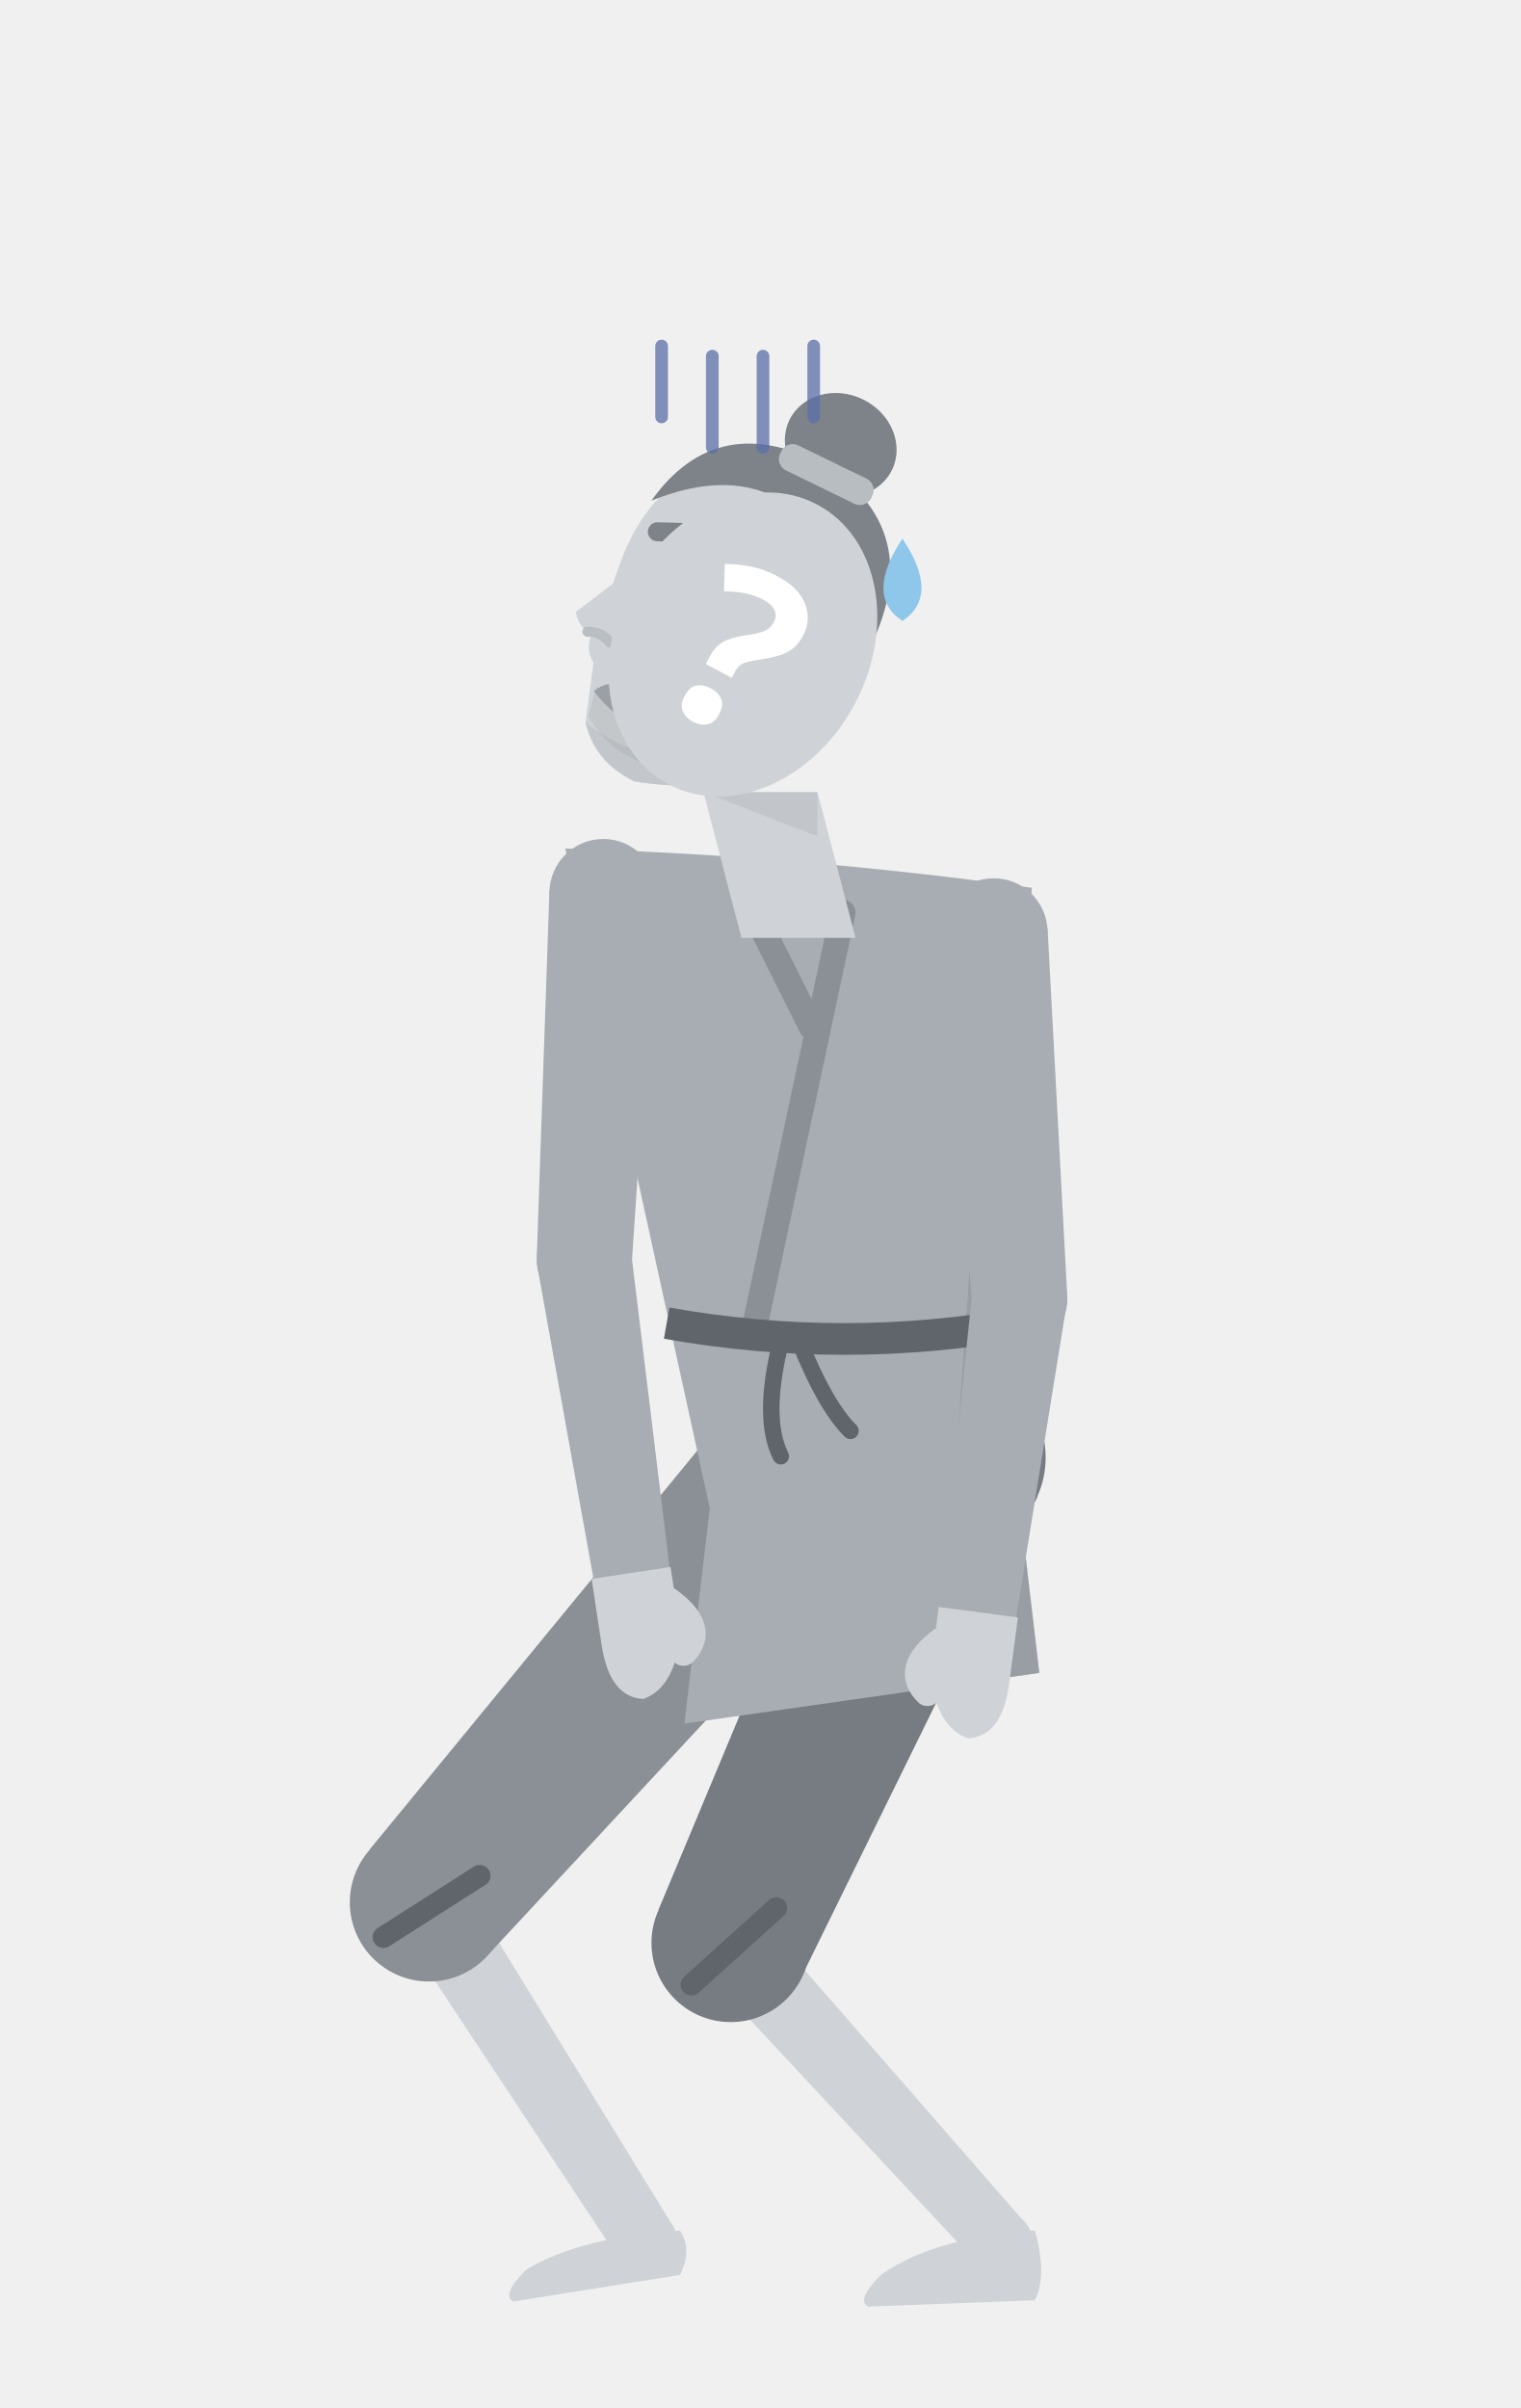
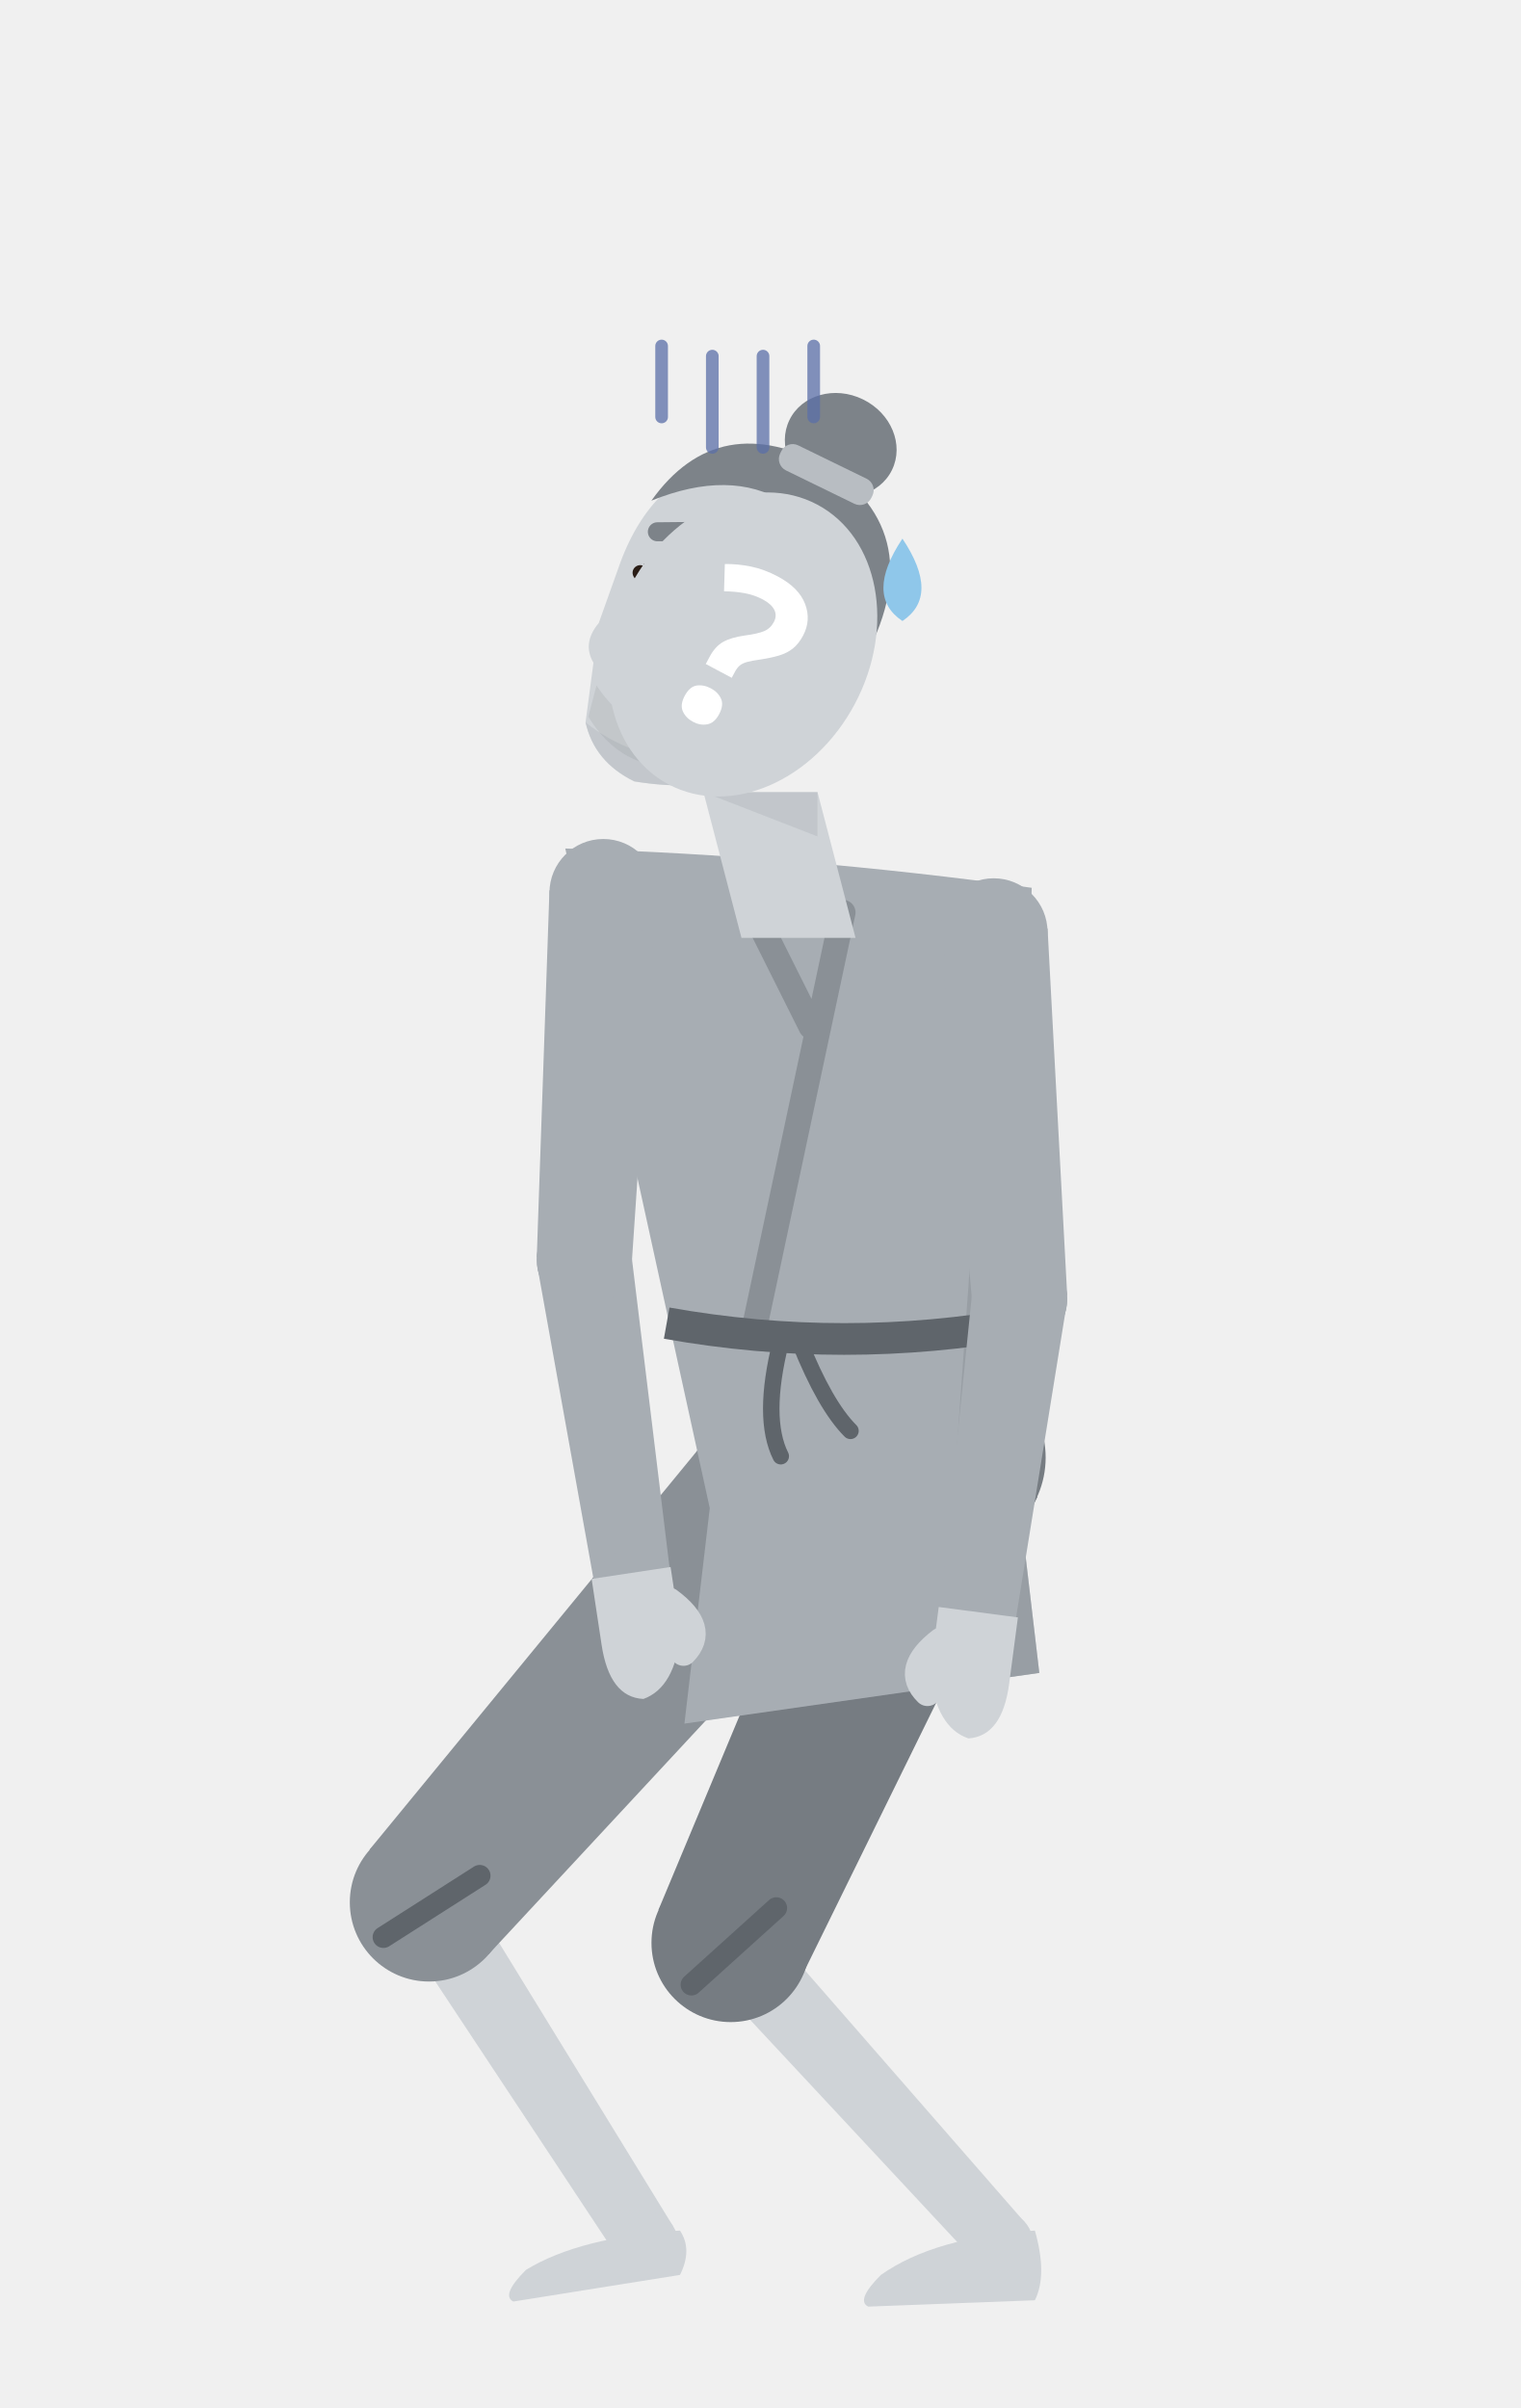
<svg xmlns="http://www.w3.org/2000/svg" width="240" height="380" viewBox="0 -20 240 380">
  <path d="M111.8 291.7 L154.3 337.3 L161.7 330.7 L120.7 283.7 Z" fill="#cfd3d7" />
  <circle cx="116.3" cy="287.7" r="6" fill="#cfd3d7" />
  <circle cx="158" cy="334" r="5" fill="#cfd3d7" />
  <path d="M163.3 332 Q147.5 333 139 339 Q135 343 137 344 L163.3 343 Q165.3 339 163.3 332 Z" fill="#cfd3d7" />
  <path d="M63.4 284.7 L97.8 336.7 L106.2 331.3 L73.6 278.2 Z" fill="#cfd3d7" />
  <circle cx="68.5" cy="281.5" r="6" fill="#cfd3d7" />
  <circle cx="102" cy="334" r="5" fill="#cfd3d7" />
  <path d="M107.3 332 Q91.5 333 83 338.2 Q79 342.2 81 343.2 L107.3 339 Q109.3 335 107.3 332 Z" fill="#cfd3d7" />
  <path d="M112 214 L160 206 L158 232 L114 240 Z" fill="#8a9096" />
  <path d="M136.3 203.8 L103.9 281.4 L126.6 291.7 L163.7 216.2 Z" fill="#767c82" />
  <circle cx="150" cy="210" r="15" fill="#767c82" />
  <circle cx="115.3" cy="286.6" r="12.5" fill="#767c82" />
  <path d="M109.1 293.2 L122.5 281.1" stroke="#5f656b" stroke-width="3.4" stroke-linecap="round" />
  <path d="M110.7 208.1 L58.3 271.9 L77.1 288.4 L133.3 227.9 Z" fill="#8a9096" />
  <circle cx="122" cy="218" r="15" fill="#8a9096" />
  <circle cx="67.7" cy="280.2" r="12.5" fill="#8a9096" />
  <path d="M60.5 285.7 L75.7 276" stroke="#5f656b" stroke-width="3.4" stroke-linecap="round" />
  <path d="M89.2 113.9 Q126 115 162.8 120.1 L160 210 L164 244 L108 252 L112 218 Z" fill="#a7adb3" />
  <path d="M156.2 135.4 L160.8 125.1 L160 210 L164 244 L148.3 246.2 Z" fill="#8a9096" opacity=".5" />
  <path d="M133 124 L119.2 188.8 M119 124 L128 142" stroke="#8a9096" stroke-width="4" fill="none" stroke-linecap="round" />
  <path d="M105.2 188.8 Q133.2 193.8 161.2 188.8" stroke="#5f656b" stroke-width="5" fill="none" />
  <path d="M123.2 191.8 q-3 12 0 18 M126.2 191.8 q4 10 8 14" stroke="#5f656b" stroke-width="2.6" fill="none" stroke-linecap="round" />
  <path d="M117 128 L111 105 L129 105 L135 128 Z" fill="#cfd3d7" />
  <path d="M111 105 L129 105 L129 112 Z" fill="#b9bec3" opacity=".6" />
  <g transform="translate(116.4 79) rotate(26) scale(-1 1)">
    <path d="M-19 -6 Q-20 10 -12 20 Q-6 26 4 29 Q11 29 15 24 L18 15 Q21 13 20 9 L21 0 Q23 -16 12 -24 Q2 -29 -10 -26 Q-19 -20 -19 -6 Z" fill="#cfd3d7" />
    <path d="M-12 20 Q-6 26 4 29 Q11 29 15 24 Q6 26 -2 22 Q-8 19 -12 14 Z" fill="#b9bec3" opacity=".55" />
    <ellipse cx="-14" cy="3" rx="4.5" ry="7.5" fill="#cfd3d7" />
    <path d="M-15 0 q-2 4 0 7" stroke="#b9bec3" stroke-width="1.6" fill="none" />
-     <path d="M18 -3 L24 9 Q22 12 17 11 Z" fill="#cfd3d7" />
-     <path d="M17 11 q2 -1 4 0" stroke="#b9bec3" stroke-width="1.6" fill="none" stroke-linecap="round" />
-     <path d="M14 -4 Q15 4 15 8" stroke="#b9bec3" stroke-width="1.4" fill="none" opacity=".7" />
+     <path d="M4 -4 Q6 3 9 8 Q7 10.5 4 10 Q6 9 6.5 7.5 Q4.5 2 4 -4 Z" fill="#b9bec3" opacity=".8" />
+     <path d="M3 10.5 q2.5 1.4 6 -.4" stroke="#b9bec3" stroke-width="1.6" fill="none" stroke-linecap="round" />
    <path d="M-6 20 Q4 30 15 23 L16 18 Q6 24 -4 16 Z" fill="#7d8389" opacity=".16" />
-     <path d="M-7 -1 q6 3 12 0" stroke="#2a1d16" stroke-width="2.4" fill="none" stroke-linecap="round" />
-     <path d="M-7 -4 l12 2" stroke="#2a1d16" stroke-width="1.2" opacity=".6" />
-     <path d="M7.4 -1 q4.6 3 9.2 0" stroke="#2a1d16" stroke-width="2.4" fill="none" stroke-linecap="round" />
-     <path d="M7.4 -4 l9.2 2" stroke="#2a1d16" stroke-width="1.2" opacity=".6" />
-     <path d="M-8 -9 L4 -13" stroke="#7d8389" stroke-width="3" stroke-linecap="round" />
-     <path d="M7 -13 L18 -8" stroke="#7d8389" stroke-width="3" stroke-linecap="round" />
-     <path d="M3 -15 q2 -2 4 0" stroke="#b9bec3" stroke-width="1.2" fill="none" />
-     <path d="M5 19 Q8 15 11 18 Q14 15 16 19 Q12 21 8 21 Z" fill="#9aa0a6" />
+     <path d="M-12 -1 q6 3 12 0" stroke="#2a1d16" stroke-width="2.4" fill="none" stroke-linecap="round" />
+     <path d="M-12 -4 l12 2" stroke="#2a1d16" stroke-width="1.2" opacity=".6" />
+     <path d="M8.4 -1 q4.6 3 9.2 0" stroke="#2a1d16" stroke-width="2.4" fill="none" stroke-linecap="round" />
+     <path d="M8.4 -4 l9.2 2" stroke="#2a1d16" stroke-width="1.2" opacity=".6" />
+     <path d="M-13 -9 L0 -13" stroke="#7d8389" stroke-width="3" stroke-linecap="round" />
+     <path d="M8 -13 L18 -8" stroke="#7d8389" stroke-width="3" stroke-linecap="round" />
+     <path d="M2 -15 q2 -2 4 0" stroke="#b9bec3" stroke-width="1.2" fill="none" />
+     <path d="M0 19 Q3 15 6 18 Q9 15 12 19 Q8 21 4 21 Z" fill="#9aa0a6" />
    <path d="M-20 -2 Q-22 -26 -2 -29 Q18 -30 21 -12 Q12 -22 2 -21 L3 -16 L-4 -20 Q-10 -16 -12 -6 L-14 4 Q-20 6 -20 -2 Z" fill="#7d8389" />
    <ellipse cx="-2" cy="-33" rx="9" ry="8" fill="#7d8389" />
    <rect x="-10" y="-30" width="16" height="4.4" rx="2" fill="#b8bdc2" />
  </g>
  <path d="M148.4 127.7 L153.4 185.5 L168.4 184.4 L165.3 126.5 Z" fill="#a7adb3" />
  <circle cx="156.8" cy="127.1" r="8.5" fill="#a7adb3" />
  <circle cx="160.9" cy="185" r="7.5" fill="#a7adb3" />
  <path d="M153.4 184 L148.1 235.7 L160 237.3 L168.3 185.9 Z" fill="#a7adb3" />
  <circle cx="160.9" cy="185" r="7.5" fill="#a7adb3" />
  <circle cx="154.1" cy="236.5" r="6" fill="#a7adb3" />
  <g transform="translate(154.1 236.5) rotate(97.5) scale(1.05 -1.05)">
    <path d="M-2 -6 L8 -6 Q16 -4 17 1 Q16 6 8 6 L-2 6 Z" fill="#cfd3d7" />
    <path d="M3 -5 Q8 -10 11 -6" stroke="#cfd3d7" stroke-width="4" stroke-linecap="round" fill="none" />
  </g>
  <path d="M86.7 120.5 L84.7 178.4 L99.7 179.2 L103.6 121.3 Z" fill="#a7adb3" />
  <circle cx="95.2" cy="120.9" r="8.5" fill="#a7adb3" />
  <circle cx="92.2" cy="178.8" r="7.5" fill="#a7adb3" />
  <path d="M84.8 179.9 L94 231.1 L105.9 229.4 L99.6 177.7 Z" fill="#a7adb3" />
  <circle cx="92.2" cy="178.8" r="7.5" fill="#a7adb3" />
  <circle cx="99.9" cy="230.3" r="6" fill="#a7adb3" />
  <g transform="translate(99.9 230.3) rotate(81.4) scale(1.05 1.05)">
    <path d="M-2 -6 L8 -6 Q16 -4 17 1 Q16 6 8 6 L-2 6 Z" fill="#cfd3d7" />
    <path d="M3 -5 Q8 -10 11 -6" stroke="#cfd3d7" stroke-width="4" stroke-linecap="round" fill="none" />
  </g>
  <g stroke="#5b6fa8" stroke-width="2" opacity=".75" stroke-linecap="round">
    <path d="M104.4 34.6 v11.2" />
    <path d="M112.4 36.2 v14.4" />
    <path d="M120.4 36.2 v14.4" />
    <path d="M128.4 34.6 v11.2" />
  </g>
  <path d="M142.4 65 q6 9 0 13 q-6 -4 0 -13 z" fill="#8fc7ea" />
  <g transform="translate(116.4 79) rotate(28)">
    <ellipse cx="2" cy="2" rx="20" ry="25" fill="#cfd3d7" />
    <text x="2" y="16" font-size="36" font-family="sans-serif" font-weight="bold" fill="#fff" text-anchor="middle">?</text>
  </g>
</svg>
